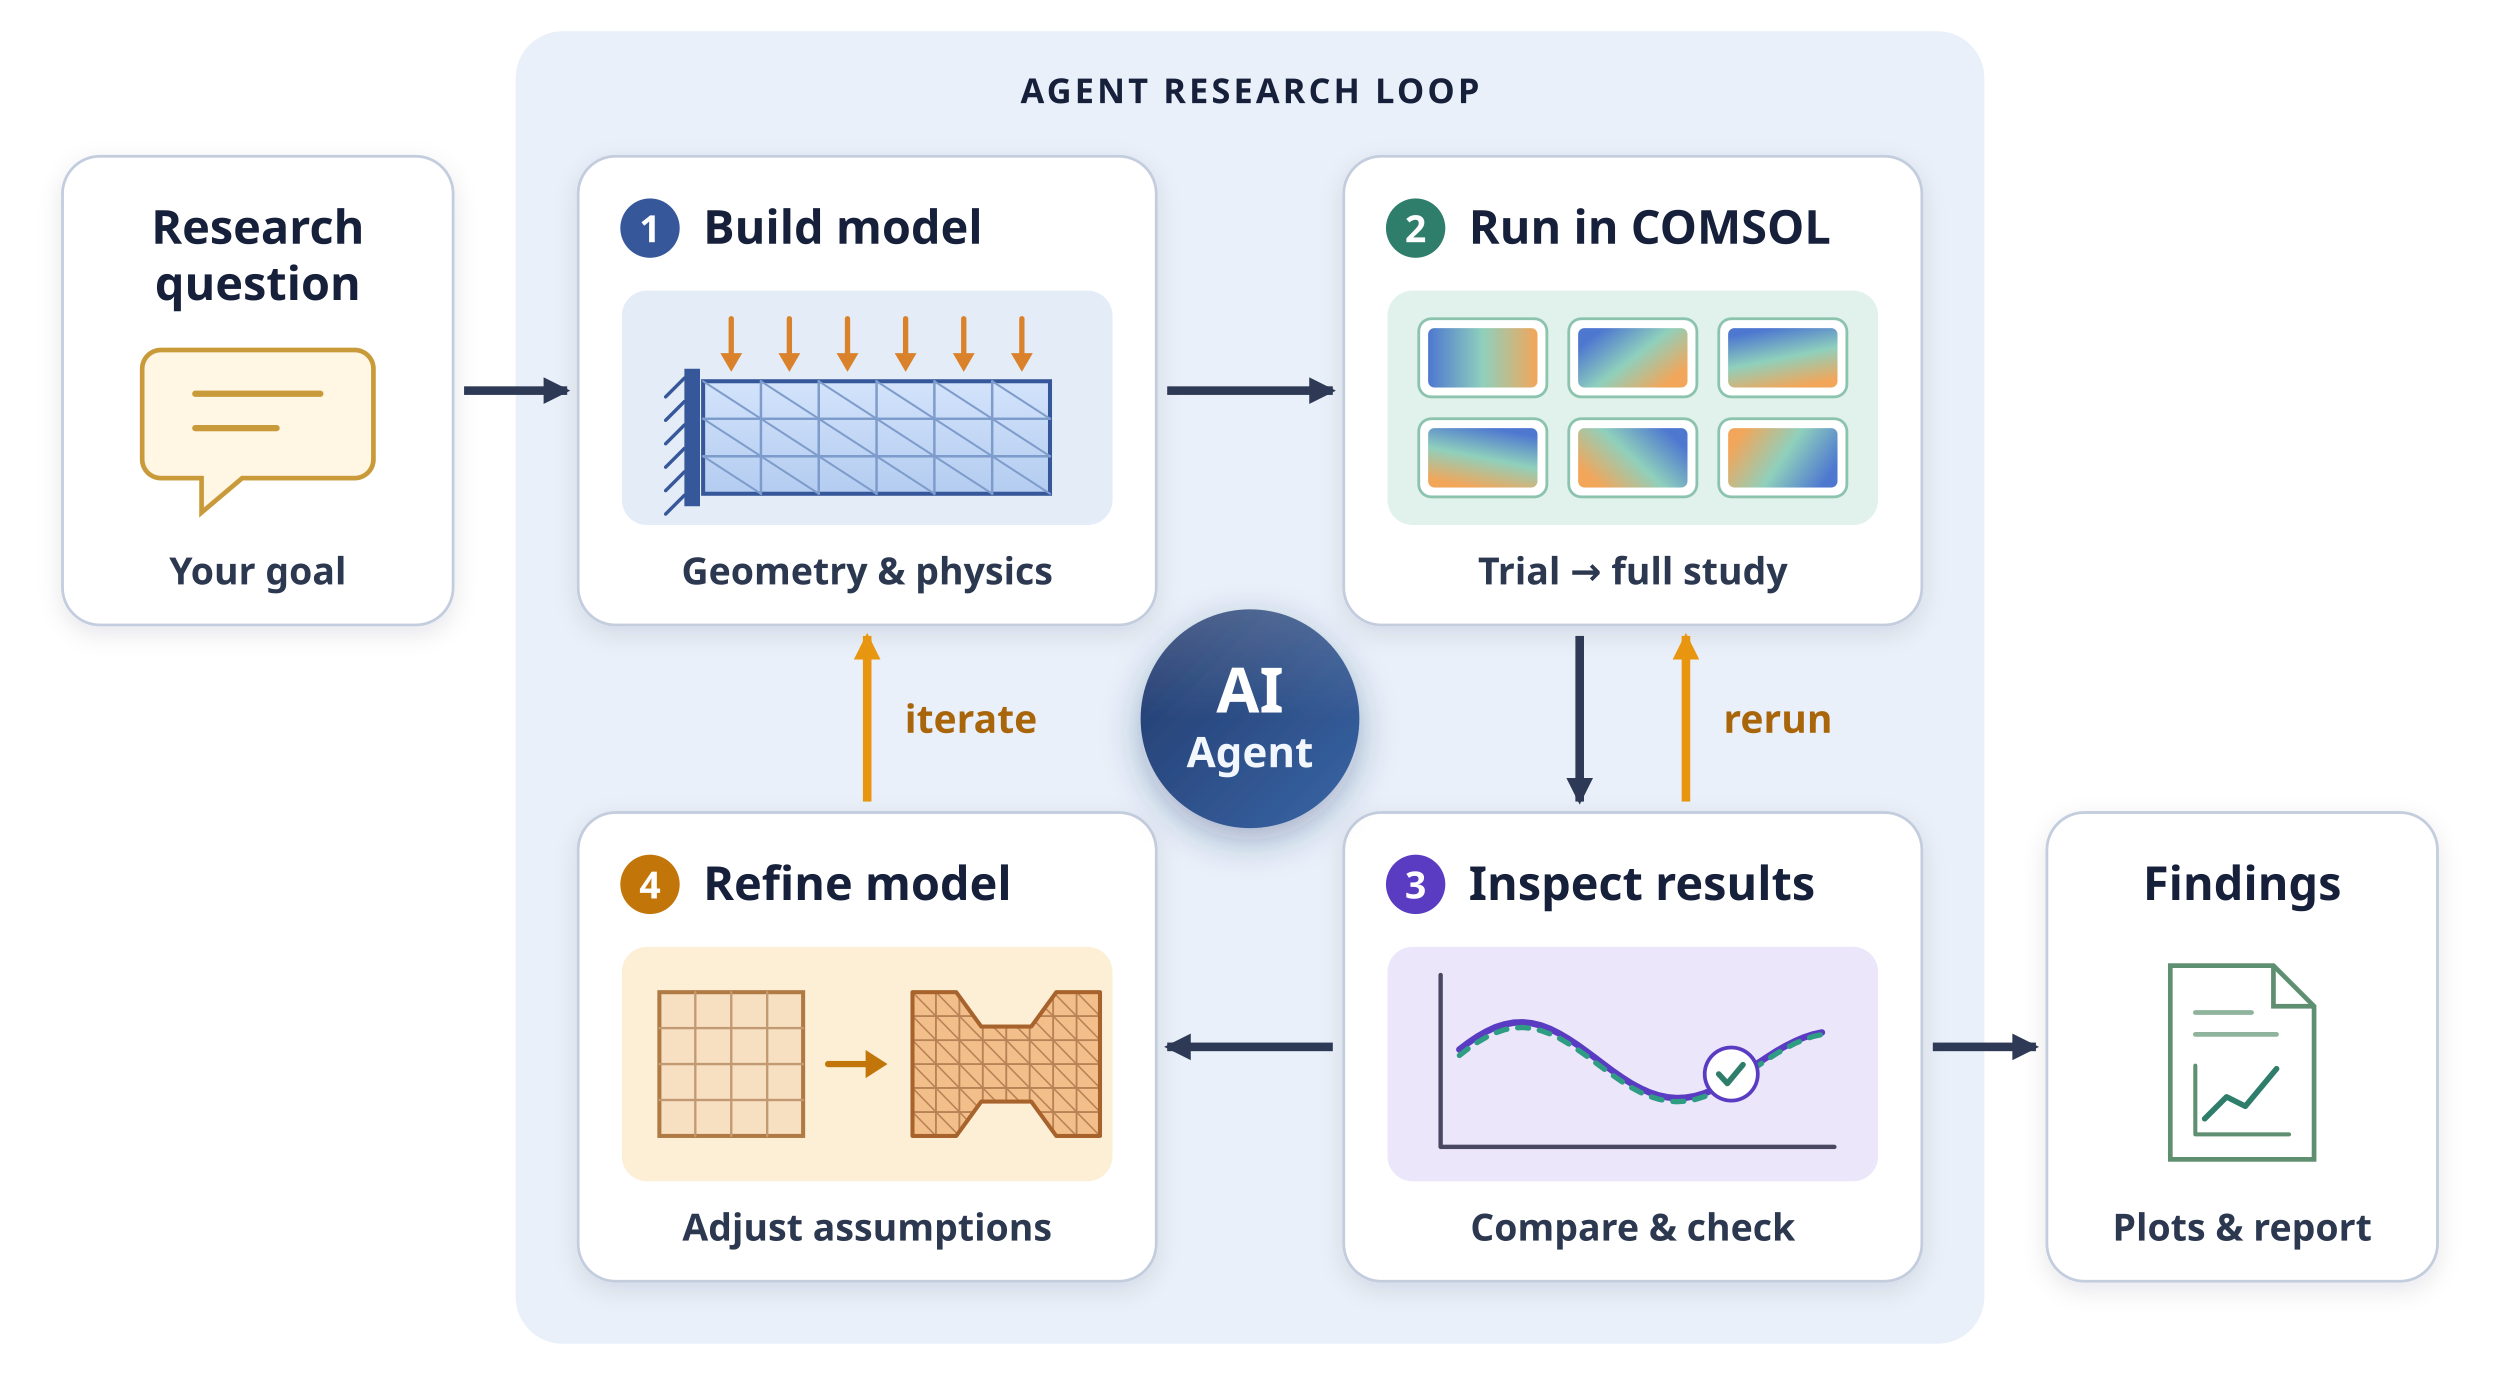
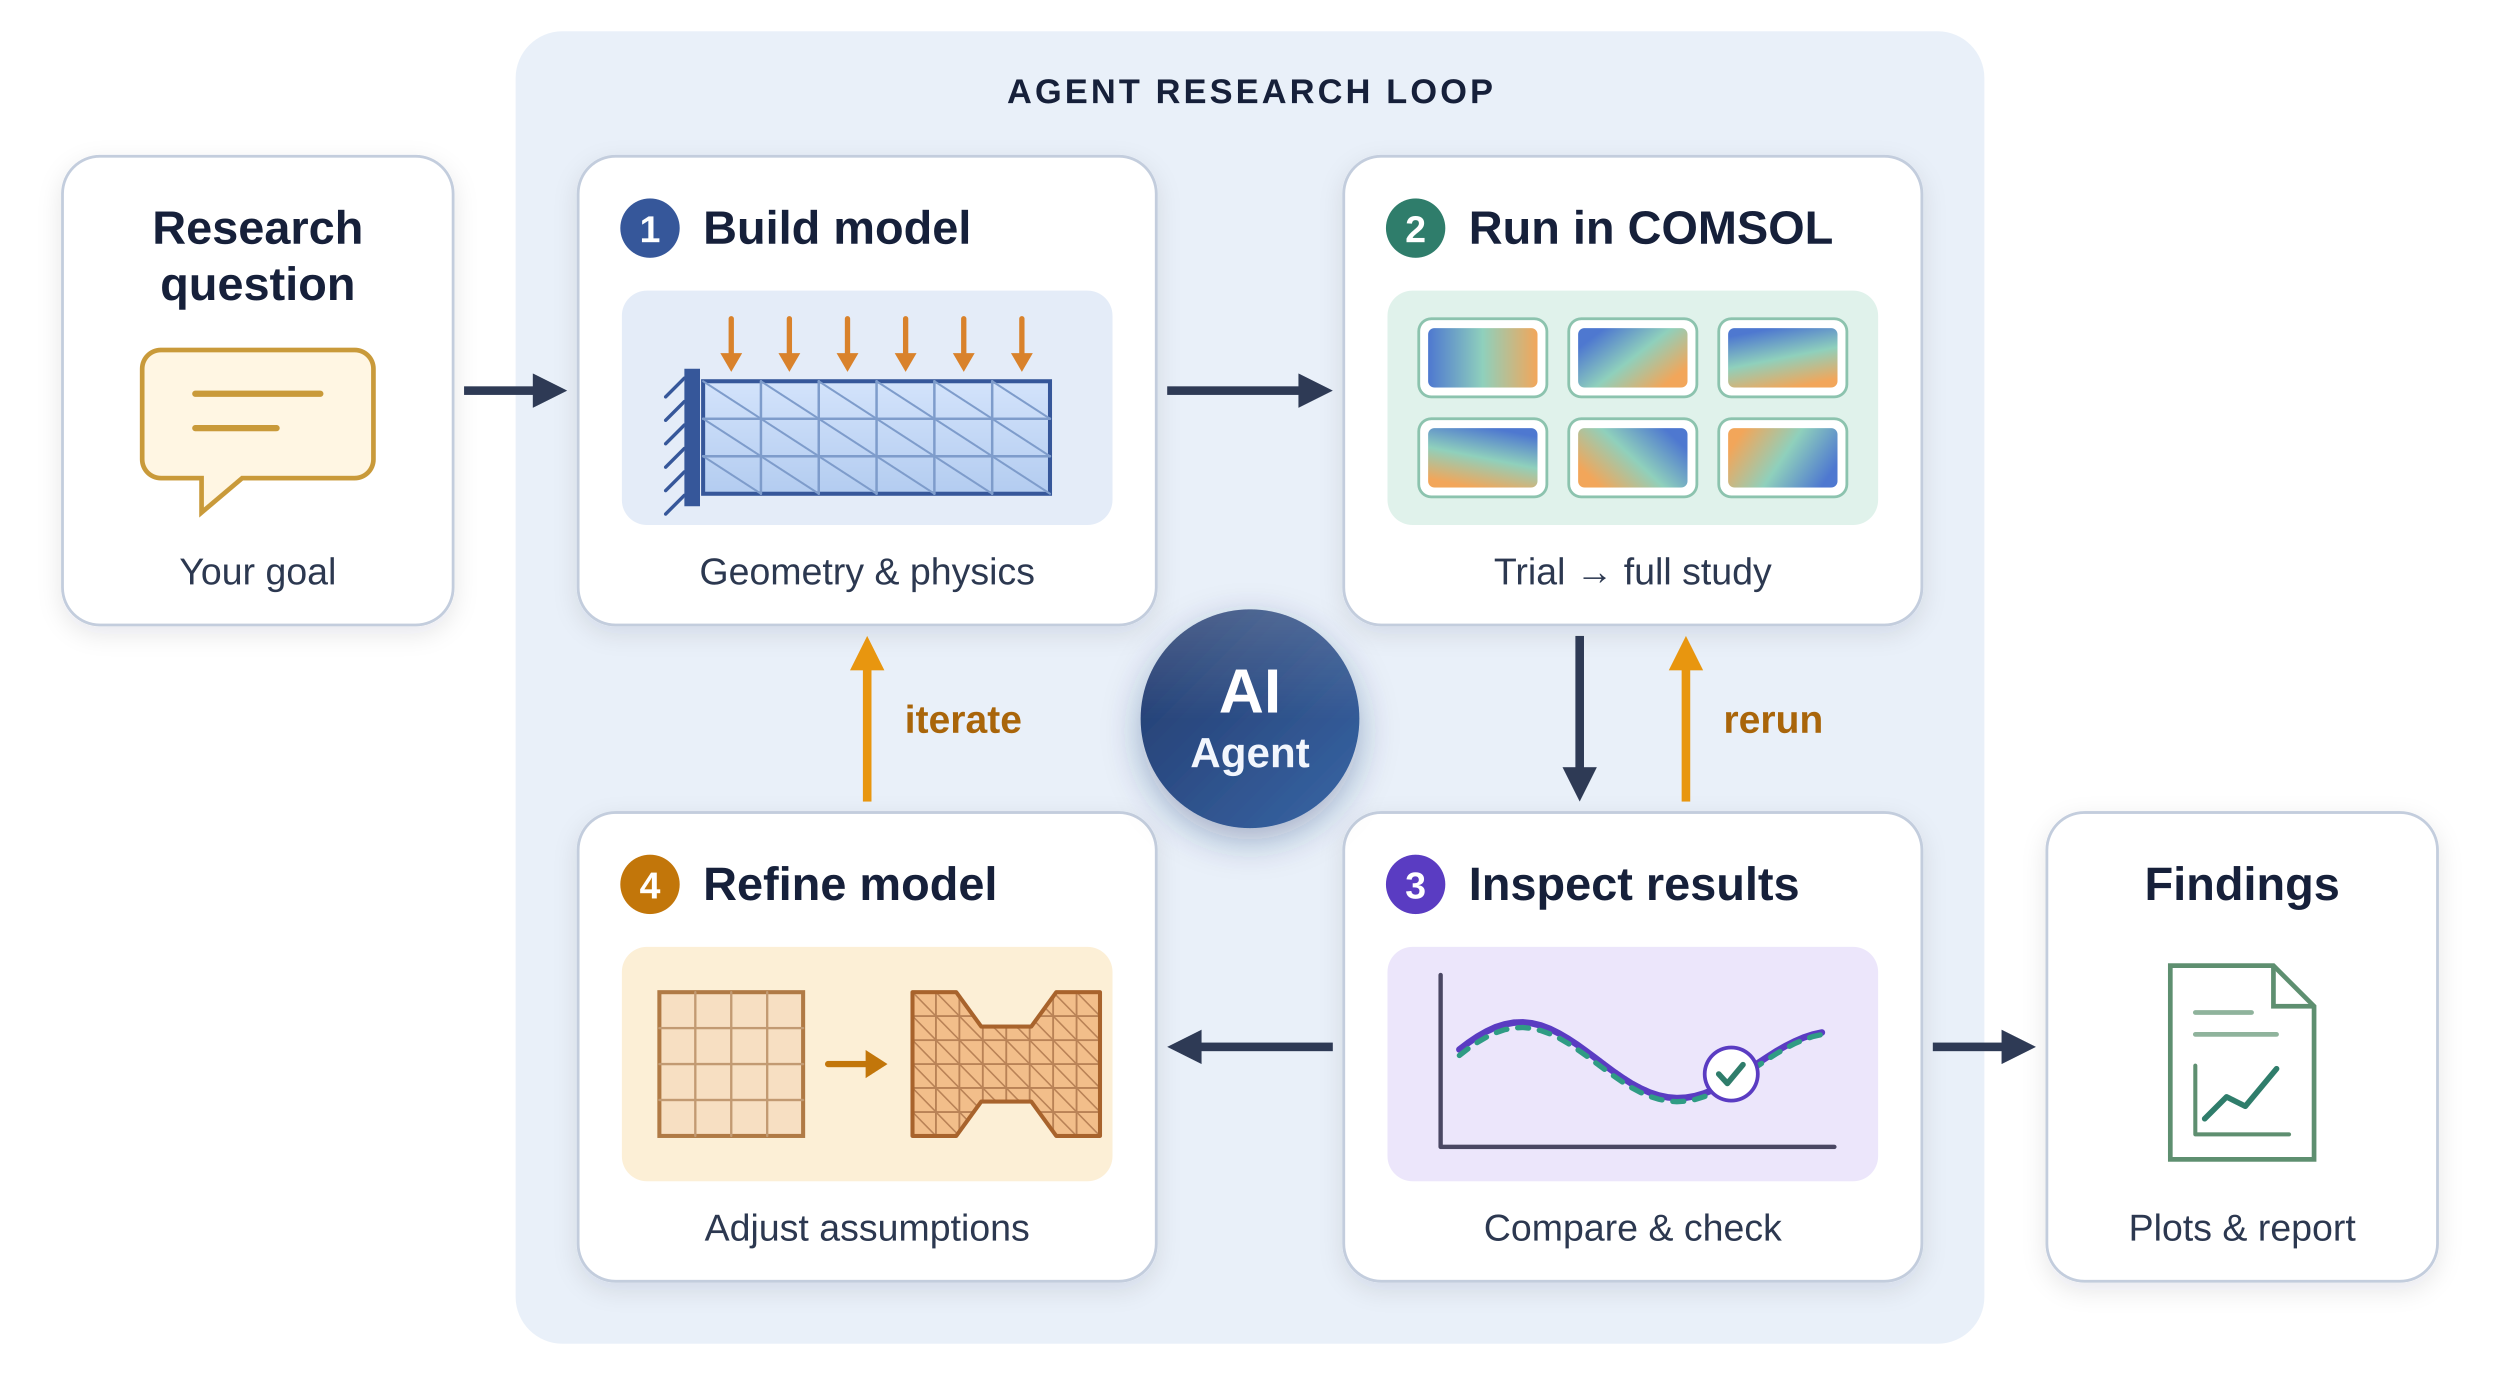
- <svg xmlns="http://www.w3.org/2000/svg" width="1600" height="880" viewBox="0 0 1600 880" font-family="'Segoe UI Variable Display','Segoe UI',system-ui,sans-serif" role="img" aria-labelledby="title desc">
+ <svg xmlns="http://www.w3.org/2000/svg" width="1600" height="880" viewBox="0 0 1600 880" font-family="Arial,Helvetica,sans-serif" role="img" aria-labelledby="title desc">
  <rect width="1600" height="880" fill="#FFFFFF" />
  <defs>
    <linearGradient id="hubGrad" x1="0" y1="0" x2="1" y2="1">
      <stop offset="0" stop-color="#22386A" />
      <stop offset="1" stop-color="#3866A6" />
    </linearGradient>
    <linearGradient id="sheen" x1="0" y1="0" x2="0" y2="1">
      <stop offset="0" stop-color="#fff" stop-opacity=".18" />
      <stop offset=".5" stop-color="#fff" stop-opacity="0" />
    </linearGradient>
    <linearGradient id="meshFill" x1="0" y1="0" x2="0" y2="1">
      <stop offset="0" stop-color="#D3E3FB" />
      <stop offset="1" stop-color="#B3CCF0" />
    </linearGradient>
    <filter id="shadow" x="-20%" y="-20%" width="140%" height="150%">
      <feDropShadow dx="0" dy="5" stdDeviation="8" flood-color="#16203A" flood-opacity=".10" />
    </filter>
    <filter id="hubShadow" x="-40%" y="-40%" width="180%" height="190%">
      <feDropShadow dx="0" dy="8" stdDeviation="12" flood-color="#22386A" flood-opacity=".35" />
    </filter>
-     <marker id="arrow" viewBox="0 0 16 16" refX="13" refY="8" markerWidth="21" markerHeight="21" markerUnits="userSpaceOnUse" orient="auto">
-       <path d="M1.5 1.5 L14.5 8 L1.5 14.5 Z" fill="#2E3A55" />
-     </marker>
-     <marker id="arrowAmber" viewBox="0 0 16 16" refX="13" refY="8" markerWidth="21" markerHeight="21" markerUnits="userSpaceOnUse" orient="auto">
-       <path d="M1.5 1.5 L14.5 8 L1.5 14.5 Z" fill="#E8960F" />
-     </marker>
    <linearGradient id="field0" gradientTransform="rotate(0 .5 .5)">
      <stop offset="0" stop-color="#4E78D0" />
      <stop offset=".5" stop-color="#8FD0BC" />
      <stop offset="1" stop-color="#F2A65A" />
    </linearGradient>
    <linearGradient id="field1" gradientTransform="rotate(35 .5 .5)">
      <stop offset="0" stop-color="#4E78D0" />
      <stop offset=".5" stop-color="#8FD0BC" />
      <stop offset="1" stop-color="#F2A65A" />
    </linearGradient>
    <linearGradient id="field2" gradientTransform="rotate(70 .5 .5)">
      <stop offset="0" stop-color="#4E78D0" />
      <stop offset=".5" stop-color="#8FD0BC" />
      <stop offset="1" stop-color="#F2A65A" />
    </linearGradient>
    <linearGradient id="field3" gradientTransform="rotate(110 .5 .5)">
      <stop offset="0" stop-color="#4E78D0" />
      <stop offset=".5" stop-color="#8FD0BC" />
      <stop offset="1" stop-color="#F2A65A" />
    </linearGradient>
    <linearGradient id="field4" gradientTransform="rotate(150 .5 .5)">
      <stop offset="0" stop-color="#4E78D0" />
      <stop offset=".5" stop-color="#8FD0BC" />
      <stop offset="1" stop-color="#F2A65A" />
    </linearGradient>
    <linearGradient id="field5" gradientTransform="rotate(200 .5 .5)">
      <stop offset="0" stop-color="#4E78D0" />
      <stop offset=".5" stop-color="#8FD0BC" />
      <stop offset="1" stop-color="#F2A65A" />
    </linearGradient>
    <clipPath id="refined">
      <path d="M584 635 H612 L628 657 H660 L676 635 H704 V727 H676 L660 705 H628 L612 727 H584 Z" />
    </clipPath>
  </defs>
  <rect x="330" y="20" width="940" height="840" rx="30" fill="#E9F0F9" />
  <text x="800" y="66" font-size="22" font-weight="700" fill="#16203A" text-anchor="middle" letter-spacing="2">AGENT RESEARCH LOOP</text>
  <rect x="370" y="100" width="370" height="300" rx="24" fill="#FFFFFF" stroke="#C3CDDD" stroke-width="1.8" filter="url(#shadow)" />
  <circle cx="416" cy="146" r="19" fill="#36579A" />
  <text x="416" y="155" font-size="24" font-weight="700" fill="#FFFFFF" text-anchor="middle">1</text>
  <text x="450" y="156" font-size="30" font-weight="700" fill="#16203A" text-anchor="start">Build model</text>
  <rect x="398" y="186" width="314" height="150" rx="16" fill="#E4ECF8" />
-   <text x="555" y="374" font-size="24" font-weight="600" fill="#2C3850" text-anchor="middle">Geometry &amp; physics</text>
+   <text x="555" y="374" font-size="24" font-weight="400" fill="#2C3850" text-anchor="middle">Geometry &amp; physics</text>
  <rect x="860" y="100" width="370" height="300" rx="24" fill="#FFFFFF" stroke="#C3CDDD" stroke-width="1.8" filter="url(#shadow)" />
  <circle cx="906" cy="146" r="19" fill="#2F7D6B" />
  <text x="906" y="155" font-size="24" font-weight="700" fill="#FFFFFF" text-anchor="middle">2</text>
  <text x="940" y="156" font-size="30" font-weight="700" fill="#16203A" text-anchor="start">Run in COMSOL</text>
  <rect x="888" y="186" width="314" height="150" rx="16" fill="#E0F2EB" />
-   <text x="1045" y="374" font-size="24" font-weight="600" fill="#2C3850" text-anchor="middle">Trial → full study</text>
+   <text x="1045" y="374" font-size="24" font-weight="400" fill="#2C3850" text-anchor="middle">Trial → full study</text>
  <rect x="860" y="520" width="370" height="300" rx="24" fill="#FFFFFF" stroke="#C3CDDD" stroke-width="1.8" filter="url(#shadow)" />
  <circle cx="906" cy="566" r="19" fill="#5A3CC2" />
  <text x="906" y="575" font-size="24" font-weight="700" fill="#FFFFFF" text-anchor="middle">3</text>
  <text x="940" y="576" font-size="30" font-weight="700" fill="#16203A" text-anchor="start">Inspect results</text>
  <rect x="888" y="606" width="314" height="150" rx="16" fill="#ECE6FB" />
-   <text x="1045" y="794" font-size="24" font-weight="600" fill="#2C3850" text-anchor="middle">Compare &amp; check</text>
+   <text x="1045" y="794" font-size="24" font-weight="400" fill="#2C3850" text-anchor="middle">Compare &amp; check</text>
  <rect x="370" y="520" width="370" height="300" rx="24" fill="#FFFFFF" stroke="#C3CDDD" stroke-width="1.8" filter="url(#shadow)" />
  <circle cx="416" cy="566" r="19" fill="#C2760A" />
  <text x="416" y="575" font-size="24" font-weight="700" fill="#FFFFFF" text-anchor="middle">4</text>
  <text x="450" y="576" font-size="30" font-weight="700" fill="#16203A" text-anchor="start">Refine model</text>
  <rect x="398" y="606" width="314" height="150" rx="16" fill="#FCEFD6" />
-   <text x="555" y="794" font-size="24" font-weight="600" fill="#2C3850" text-anchor="middle">Adjust assumptions</text>
+   <text x="555" y="794" font-size="24" font-weight="400" fill="#2C3850" text-anchor="middle">Adjust assumptions</text>
  <rect x="450" y="244" width="222" height="72" fill="url(#meshFill)" stroke="#36579A" stroke-width="2.6" />
  <path d="M487 244v72" fill="none" stroke="#7E9CCB" stroke-width="1.6" stroke-linecap="round" stroke-linejoin="round" />
  <path d="M524 244v72" fill="none" stroke="#7E9CCB" stroke-width="1.6" stroke-linecap="round" stroke-linejoin="round" />
  <path d="M561 244v72" fill="none" stroke="#7E9CCB" stroke-width="1.6" stroke-linecap="round" stroke-linejoin="round" />
  <path d="M598 244v72" fill="none" stroke="#7E9CCB" stroke-width="1.6" stroke-linecap="round" stroke-linejoin="round" />
  <path d="M635 244v72" fill="none" stroke="#7E9CCB" stroke-width="1.6" stroke-linecap="round" stroke-linejoin="round" />
  <path d="M450 268h222" fill="none" stroke="#7E9CCB" stroke-width="1.6" stroke-linecap="round" stroke-linejoin="round" />
  <path d="M450 292h222" fill="none" stroke="#7E9CCB" stroke-width="1.6" stroke-linecap="round" stroke-linejoin="round" />
  <path d="M450 244l37 24" fill="none" stroke="#7E9CCB" stroke-width="1.3" stroke-linecap="round" stroke-linejoin="round" />
  <path d="M450 268l37 24" fill="none" stroke="#7E9CCB" stroke-width="1.3" stroke-linecap="round" stroke-linejoin="round" />
  <path d="M450 292l37 24" fill="none" stroke="#7E9CCB" stroke-width="1.3" stroke-linecap="round" stroke-linejoin="round" />
  <path d="M487 244l37 24" fill="none" stroke="#7E9CCB" stroke-width="1.3" stroke-linecap="round" stroke-linejoin="round" />
  <path d="M487 268l37 24" fill="none" stroke="#7E9CCB" stroke-width="1.3" stroke-linecap="round" stroke-linejoin="round" />
  <path d="M487 292l37 24" fill="none" stroke="#7E9CCB" stroke-width="1.3" stroke-linecap="round" stroke-linejoin="round" />
  <path d="M524 244l37 24" fill="none" stroke="#7E9CCB" stroke-width="1.3" stroke-linecap="round" stroke-linejoin="round" />
  <path d="M524 268l37 24" fill="none" stroke="#7E9CCB" stroke-width="1.3" stroke-linecap="round" stroke-linejoin="round" />
  <path d="M524 292l37 24" fill="none" stroke="#7E9CCB" stroke-width="1.3" stroke-linecap="round" stroke-linejoin="round" />
  <path d="M561 244l37 24" fill="none" stroke="#7E9CCB" stroke-width="1.3" stroke-linecap="round" stroke-linejoin="round" />
  <path d="M561 268l37 24" fill="none" stroke="#7E9CCB" stroke-width="1.3" stroke-linecap="round" stroke-linejoin="round" />
  <path d="M561 292l37 24" fill="none" stroke="#7E9CCB" stroke-width="1.3" stroke-linecap="round" stroke-linejoin="round" />
  <path d="M598 244l37 24" fill="none" stroke="#7E9CCB" stroke-width="1.3" stroke-linecap="round" stroke-linejoin="round" />
  <path d="M598 268l37 24" fill="none" stroke="#7E9CCB" stroke-width="1.3" stroke-linecap="round" stroke-linejoin="round" />
  <path d="M598 292l37 24" fill="none" stroke="#7E9CCB" stroke-width="1.3" stroke-linecap="round" stroke-linejoin="round" />
  <path d="M635 244l37 24" fill="none" stroke="#7E9CCB" stroke-width="1.3" stroke-linecap="round" stroke-linejoin="round" />
  <path d="M635 268l37 24" fill="none" stroke="#7E9CCB" stroke-width="1.3" stroke-linecap="round" stroke-linejoin="round" />
  <path d="M635 292l37 24" fill="none" stroke="#7E9CCB" stroke-width="1.3" stroke-linecap="round" stroke-linejoin="round" />
  <rect x="438" y="236" width="10" height="88" fill="#36579A" />
  <path d="M438 242l-12 12" fill="none" stroke="#36579A" stroke-width="2.2" stroke-linecap="round" stroke-linejoin="round" />
  <path d="M438 257l-12 12" fill="none" stroke="#36579A" stroke-width="2.2" stroke-linecap="round" stroke-linejoin="round" />
  <path d="M438 272l-12 12" fill="none" stroke="#36579A" stroke-width="2.2" stroke-linecap="round" stroke-linejoin="round" />
  <path d="M438 287l-12 12" fill="none" stroke="#36579A" stroke-width="2.2" stroke-linecap="round" stroke-linejoin="round" />
  <path d="M438 302l-12 12" fill="none" stroke="#36579A" stroke-width="2.2" stroke-linecap="round" stroke-linejoin="round" />
  <path d="M438 317l-12 12" fill="none" stroke="#36579A" stroke-width="2.2" stroke-linecap="round" stroke-linejoin="round" />
  <path d="M468 204v24" fill="none" stroke="#D9822B" stroke-width="3.4" stroke-linecap="round" stroke-linejoin="round" />
  <path d="M461 226 L468 238 L475 226Z" fill="#D9822B" />
  <path d="M505.2 204v24" fill="none" stroke="#D9822B" stroke-width="3.4" stroke-linecap="round" stroke-linejoin="round" />
  <path d="M498.2 226 L505.2 238 L512.2 226Z" fill="#D9822B" />
  <path d="M542.4 204v24" fill="none" stroke="#D9822B" stroke-width="3.4" stroke-linecap="round" stroke-linejoin="round" />
  <path d="M535.4 226 L542.4 238 L549.4 226Z" fill="#D9822B" />
  <path d="M579.6 204v24" fill="none" stroke="#D9822B" stroke-width="3.4" stroke-linecap="round" stroke-linejoin="round" />
  <path d="M572.6 226 L579.6 238 L586.6 226Z" fill="#D9822B" />
  <path d="M616.8 204v24" fill="none" stroke="#D9822B" stroke-width="3.4" stroke-linecap="round" stroke-linejoin="round" />
  <path d="M609.8 226 L616.8 238 L623.8 226Z" fill="#D9822B" />
  <path d="M654 204v24" fill="none" stroke="#D9822B" stroke-width="3.4" stroke-linecap="round" stroke-linejoin="round" />
  <path d="M647 226 L654 238 L661 226Z" fill="#D9822B" />
  <rect x="908" y="204" width="82" height="50" rx="8" fill="#FFFFFF" stroke="#8CC3AE" stroke-width="1.8" />
  <rect x="914" y="210" width="70" height="38" rx="4" fill="url(#field0)" />
  <rect x="1004" y="204" width="82" height="50" rx="8" fill="#FFFFFF" stroke="#8CC3AE" stroke-width="1.8" />
  <rect x="1010" y="210" width="70" height="38" rx="4" fill="url(#field1)" />
  <rect x="1100" y="204" width="82" height="50" rx="8" fill="#FFFFFF" stroke="#8CC3AE" stroke-width="1.8" />
  <rect x="1106" y="210" width="70" height="38" rx="4" fill="url(#field2)" />
  <rect x="908" y="268" width="82" height="50" rx="8" fill="#FFFFFF" stroke="#8CC3AE" stroke-width="1.8" />
  <rect x="914" y="274" width="70" height="38" rx="4" fill="url(#field3)" />
  <rect x="1004" y="268" width="82" height="50" rx="8" fill="#FFFFFF" stroke="#8CC3AE" stroke-width="1.8" />
  <rect x="1010" y="274" width="70" height="38" rx="4" fill="url(#field4)" />
  <rect x="1100" y="268" width="82" height="50" rx="8" fill="#FFFFFF" stroke="#8CC3AE" stroke-width="1.8" />
  <rect x="1106" y="274" width="70" height="38" rx="4" fill="url(#field5)" />
  <path d="M922 624V734H1174" fill="none" stroke="#4A4763" stroke-width="2.8" stroke-linecap="round" stroke-linejoin="round" />
  <path d="M934 671.7 L939.8 667.3 L945.6 663.4 L951.4 660.1 L957.2 657.4 L963 655.6 L968.8 654.5 L974.6 654.3 L980.4 654.9 L986.2 656.3 L992 658.5 L997.8 661.4 L1003.6 664.8 L1009.4 668.6 L1015.2 672.8 L1021 677.1 L1026.8 681.5 L1032.6 685.8 L1038.4 689.8 L1044.2 693.5 L1050 696.6 L1055.8 699.2 L1061.6 701.1 L1067.4 702.3 L1073.2 702.8 L1079 702.5 L1084.8 701.5 L1090.6 699.8 L1096.4 697.5 L1102.2 694.7 L1108 691.4 L1113.8 687.8 L1119.6 684 L1125.4 680.2 L1131.2 676.4 L1137 672.7 L1142.8 669.4 L1148.6 666.5 L1154.4 664 L1160.2 662.1 L1166 660.8" fill="none" stroke="#5A3CC2" stroke-width="4.2" stroke-linecap="round" stroke-linejoin="round" />
  <path d="M934 675.5 L939.8 671 L945.6 667.1 L951.4 663.7 L957.2 661 L963 659 L968.8 657.9 L974.6 657.6 L980.4 658.2 L986.2 659.6 L992 661.7 L997.8 664.4 L1003.6 667.8 L1009.4 671.6 L1015.2 675.7 L1021 680 L1026.8 684.3 L1032.6 688.5 L1038.4 692.5 L1044.2 696.1 L1050 699.2 L1055.8 701.7 L1061.6 703.5 L1067.4 704.7 L1073.2 705.1 L1079 704.7 L1084.8 703.7 L1090.6 701.9 L1096.4 699.5 L1102.2 696.6 L1108 693.3 L1113.8 689.6 L1119.6 685.8 L1125.4 681.9 L1131.2 678 L1137 674.3 L1142.8 670.9 L1148.6 667.9 L1154.4 665.4 L1160.2 663.4 L1166 662.1" fill="none" stroke="#2F9C84" stroke-width="3.4" stroke-linecap="round" stroke-linejoin="round" stroke-dasharray="7 7" />
  <circle cx="1108" cy="687.4" r="17" fill="#FFFFFF" stroke="#5A3CC2" stroke-width="2.4" />
  <path d="M1100 687.4 l5.5 6 l10 -12" fill="none" stroke="#2F7D6B" stroke-width="3.6" stroke-linecap="round" stroke-linejoin="round" />
  <rect x="422" y="635" width="92" height="92" fill="#F7DFC2" stroke="#B07A45" stroke-width="2.6" />
  <path d="M445 635v92" fill="none" stroke="#C29A72" stroke-width="1.5" stroke-linecap="round" stroke-linejoin="round" />
  <path d="M422 658h92" fill="none" stroke="#C29A72" stroke-width="1.5" stroke-linecap="round" stroke-linejoin="round" />
  <path d="M468 635v92" fill="none" stroke="#C29A72" stroke-width="1.5" stroke-linecap="round" stroke-linejoin="round" />
  <path d="M422 681h92" fill="none" stroke="#C29A72" stroke-width="1.5" stroke-linecap="round" stroke-linejoin="round" />
  <path d="M491 635v92" fill="none" stroke="#C29A72" stroke-width="1.5" stroke-linecap="round" stroke-linejoin="round" />
  <path d="M422 704h92" fill="none" stroke="#C29A72" stroke-width="1.5" stroke-linecap="round" stroke-linejoin="round" />
  <path d="M530 681h26" fill="none" stroke="#C2760A" stroke-width="4" stroke-linecap="round" stroke-linejoin="round" />
  <path d="M554 672 L568 681 L554 690Z" fill="#C2760A" />
  <path d="M584 635 H612 L628 657 H660 L676 635 H704 V727 H676 L660 705 H628 L612 727 H584 Z" fill="#F2BE8A" />
  <g clip-path="url(#refined)">
    <path d="M584 635v92" fill="none" stroke="#B98256" stroke-width="1.2" stroke-linecap="round" stroke-linejoin="round" />
    <path d="M599 635v92" fill="none" stroke="#B98256" stroke-width="1.2" stroke-linecap="round" stroke-linejoin="round" />
    <path d="M614 635v92" fill="none" stroke="#B98256" stroke-width="1.2" stroke-linecap="round" stroke-linejoin="round" />
    <path d="M629 635v92" fill="none" stroke="#B98256" stroke-width="1.2" stroke-linecap="round" stroke-linejoin="round" />
    <path d="M644 635v92" fill="none" stroke="#B98256" stroke-width="1.2" stroke-linecap="round" stroke-linejoin="round" />
    <path d="M659 635v92" fill="none" stroke="#B98256" stroke-width="1.2" stroke-linecap="round" stroke-linejoin="round" />
    <path d="M674 635v92" fill="none" stroke="#B98256" stroke-width="1.2" stroke-linecap="round" stroke-linejoin="round" />
    <path d="M689 635v92" fill="none" stroke="#B98256" stroke-width="1.2" stroke-linecap="round" stroke-linejoin="round" />
    <path d="M704 635v92" fill="none" stroke="#B98256" stroke-width="1.2" stroke-linecap="round" stroke-linejoin="round" />
    <path d="M584 635h120" fill="none" stroke="#B98256" stroke-width="1.2" stroke-linecap="round" stroke-linejoin="round" />
    <path d="M584 650.3h120" fill="none" stroke="#B98256" stroke-width="1.2" stroke-linecap="round" stroke-linejoin="round" />
    <path d="M584 665.7h120" fill="none" stroke="#B98256" stroke-width="1.2" stroke-linecap="round" stroke-linejoin="round" />
    <path d="M584 681h120" fill="none" stroke="#B98256" stroke-width="1.2" stroke-linecap="round" stroke-linejoin="round" />
    <path d="M584 696.3h120" fill="none" stroke="#B98256" stroke-width="1.2" stroke-linecap="round" stroke-linejoin="round" />
    <path d="M584 711.7h120" fill="none" stroke="#B98256" stroke-width="1.2" stroke-linecap="round" stroke-linejoin="round" />
    <path d="M584 727h120" fill="none" stroke="#B98256" stroke-width="1.2" stroke-linecap="round" stroke-linejoin="round" />
    <path d="M584 635l15 15.3" fill="none" stroke="#B98256" stroke-width="1.0" stroke-linecap="round" stroke-linejoin="round" />
    <path d="M584 650.3l15 15.3" fill="none" stroke="#B98256" stroke-width="1.0" stroke-linecap="round" stroke-linejoin="round" />
    <path d="M584 665.7l15 15.3" fill="none" stroke="#B98256" stroke-width="1.0" stroke-linecap="round" stroke-linejoin="round" />
    <path d="M584 681l15 15.3" fill="none" stroke="#B98256" stroke-width="1.0" stroke-linecap="round" stroke-linejoin="round" />
    <path d="M584 696.3l15 15.3" fill="none" stroke="#B98256" stroke-width="1.0" stroke-linecap="round" stroke-linejoin="round" />
    <path d="M584 711.7l15 15.3" fill="none" stroke="#B98256" stroke-width="1.0" stroke-linecap="round" stroke-linejoin="round" />
    <path d="M599 635l15 15.3" fill="none" stroke="#B98256" stroke-width="1.0" stroke-linecap="round" stroke-linejoin="round" />
    <path d="M599 650.3l15 15.3" fill="none" stroke="#B98256" stroke-width="1.0" stroke-linecap="round" stroke-linejoin="round" />
    <path d="M599 665.7l15 15.3" fill="none" stroke="#B98256" stroke-width="1.0" stroke-linecap="round" stroke-linejoin="round" />
    <path d="M599 681l15 15.3" fill="none" stroke="#B98256" stroke-width="1.0" stroke-linecap="round" stroke-linejoin="round" />
    <path d="M599 696.3l15 15.3" fill="none" stroke="#B98256" stroke-width="1.0" stroke-linecap="round" stroke-linejoin="round" />
    <path d="M599 711.7l15 15.3" fill="none" stroke="#B98256" stroke-width="1.0" stroke-linecap="round" stroke-linejoin="round" />
    <path d="M614 635l15 15.3" fill="none" stroke="#B98256" stroke-width="1.0" stroke-linecap="round" stroke-linejoin="round" />
    <path d="M614 650.3l15 15.3" fill="none" stroke="#B98256" stroke-width="1.0" stroke-linecap="round" stroke-linejoin="round" />
    <path d="M614 665.7l15 15.3" fill="none" stroke="#B98256" stroke-width="1.0" stroke-linecap="round" stroke-linejoin="round" />
    <path d="M614 681l15 15.3" fill="none" stroke="#B98256" stroke-width="1.0" stroke-linecap="round" stroke-linejoin="round" />
    <path d="M614 696.3l15 15.3" fill="none" stroke="#B98256" stroke-width="1.0" stroke-linecap="round" stroke-linejoin="round" />
    <path d="M614 711.7l15 15.3" fill="none" stroke="#B98256" stroke-width="1.0" stroke-linecap="round" stroke-linejoin="round" />
    <path d="M629 635l15 15.3" fill="none" stroke="#B98256" stroke-width="1.0" stroke-linecap="round" stroke-linejoin="round" />
    <path d="M629 650.3l15 15.3" fill="none" stroke="#B98256" stroke-width="1.0" stroke-linecap="round" stroke-linejoin="round" />
    <path d="M629 665.7l15 15.3" fill="none" stroke="#B98256" stroke-width="1.0" stroke-linecap="round" stroke-linejoin="round" />
    <path d="M629 681l15 15.3" fill="none" stroke="#B98256" stroke-width="1.0" stroke-linecap="round" stroke-linejoin="round" />
    <path d="M629 696.3l15 15.3" fill="none" stroke="#B98256" stroke-width="1.0" stroke-linecap="round" stroke-linejoin="round" />
    <path d="M629 711.7l15 15.3" fill="none" stroke="#B98256" stroke-width="1.0" stroke-linecap="round" stroke-linejoin="round" />
    <path d="M644 635l15 15.3" fill="none" stroke="#B98256" stroke-width="1.0" stroke-linecap="round" stroke-linejoin="round" />
    <path d="M644 650.3l15 15.3" fill="none" stroke="#B98256" stroke-width="1.0" stroke-linecap="round" stroke-linejoin="round" />
    <path d="M644 665.7l15 15.3" fill="none" stroke="#B98256" stroke-width="1.0" stroke-linecap="round" stroke-linejoin="round" />
    <path d="M644 681l15 15.3" fill="none" stroke="#B98256" stroke-width="1.0" stroke-linecap="round" stroke-linejoin="round" />
    <path d="M644 696.3l15 15.3" fill="none" stroke="#B98256" stroke-width="1.0" stroke-linecap="round" stroke-linejoin="round" />
    <path d="M644 711.7l15 15.3" fill="none" stroke="#B98256" stroke-width="1.0" stroke-linecap="round" stroke-linejoin="round" />
    <path d="M659 635l15 15.3" fill="none" stroke="#B98256" stroke-width="1.0" stroke-linecap="round" stroke-linejoin="round" />
    <path d="M659 650.3l15 15.3" fill="none" stroke="#B98256" stroke-width="1.0" stroke-linecap="round" stroke-linejoin="round" />
    <path d="M659 665.7l15 15.3" fill="none" stroke="#B98256" stroke-width="1.0" stroke-linecap="round" stroke-linejoin="round" />
    <path d="M659 681l15 15.3" fill="none" stroke="#B98256" stroke-width="1.0" stroke-linecap="round" stroke-linejoin="round" />
    <path d="M659 696.3l15 15.3" fill="none" stroke="#B98256" stroke-width="1.0" stroke-linecap="round" stroke-linejoin="round" />
    <path d="M659 711.7l15 15.3" fill="none" stroke="#B98256" stroke-width="1.0" stroke-linecap="round" stroke-linejoin="round" />
    <path d="M674 635l15 15.3" fill="none" stroke="#B98256" stroke-width="1.0" stroke-linecap="round" stroke-linejoin="round" />
    <path d="M674 650.3l15 15.3" fill="none" stroke="#B98256" stroke-width="1.0" stroke-linecap="round" stroke-linejoin="round" />
    <path d="M674 665.7l15 15.3" fill="none" stroke="#B98256" stroke-width="1.0" stroke-linecap="round" stroke-linejoin="round" />
    <path d="M674 681l15 15.3" fill="none" stroke="#B98256" stroke-width="1.0" stroke-linecap="round" stroke-linejoin="round" />
    <path d="M674 696.3l15 15.3" fill="none" stroke="#B98256" stroke-width="1.0" stroke-linecap="round" stroke-linejoin="round" />
    <path d="M674 711.7l15 15.3" fill="none" stroke="#B98256" stroke-width="1.0" stroke-linecap="round" stroke-linejoin="round" />
    <path d="M689 635l15 15.3" fill="none" stroke="#B98256" stroke-width="1.0" stroke-linecap="round" stroke-linejoin="round" />
    <path d="M689 650.3l15 15.3" fill="none" stroke="#B98256" stroke-width="1.0" stroke-linecap="round" stroke-linejoin="round" />
    <path d="M689 665.7l15 15.3" fill="none" stroke="#B98256" stroke-width="1.0" stroke-linecap="round" stroke-linejoin="round" />
    <path d="M689 681l15 15.3" fill="none" stroke="#B98256" stroke-width="1.0" stroke-linecap="round" stroke-linejoin="round" />
    <path d="M689 696.3l15 15.3" fill="none" stroke="#B98256" stroke-width="1.0" stroke-linecap="round" stroke-linejoin="round" />
    <path d="M689 711.7l15 15.3" fill="none" stroke="#B98256" stroke-width="1.0" stroke-linecap="round" stroke-linejoin="round" />
  </g>
  <path d="M584 635 H612 L628 657 H660 L676 635 H704 V727 H676 L660 705 H628 L612 727 H584 Z" fill="none" stroke="#A8632C" stroke-width="2.6" stroke-linejoin="round" />
  <rect x="40" y="100" width="250" height="300" rx="24" fill="#FFFFFF" stroke="#C3CDDD" stroke-width="1.8" filter="url(#shadow)" />
  <text x="165" y="156" font-size="30" font-weight="700" fill="#16203A" text-anchor="middle">Research</text>
  <text x="165" y="192" font-size="30" font-weight="700" fill="#16203A" text-anchor="middle">question</text>
-   <text x="165" y="374" font-size="24" font-weight="600" fill="#2C3850" text-anchor="middle">Your goal</text>
+   <text x="165" y="374" font-size="24" font-weight="400" fill="#2C3850" text-anchor="middle">Your goal</text>
  <path d="M103.0 224 h124 a12 12 0 0 1 12 12 v58 a12 12 0 0 1 -12 12 h-72 l-26 22 v-22 h-26 a12 12 0 0 1 -12 -12 v-58 a12 12 0 0 1 12 -12z" fill="#FFF6E3" stroke="#C99A3A" stroke-width="3" />
  <path d="M125.0 252h80M125.0 274h52" fill="none" stroke="#C99A3A" stroke-width="4" stroke-linecap="round" stroke-linejoin="round" />
  <rect x="1310" y="520" width="250" height="300" rx="24" fill="#FFFFFF" stroke="#C3CDDD" stroke-width="1.8" filter="url(#shadow)" />
  <text x="1435" y="576" font-size="30" font-weight="700" fill="#16203A" text-anchor="middle">Findings</text>
-   <text x="1435" y="794" font-size="24" font-weight="600" fill="#2C3850" text-anchor="middle">Plots &amp; report</text>
+   <text x="1435" y="794" font-size="24" font-weight="400" fill="#2C3850" text-anchor="middle">Plots &amp; report</text>
  <path d="M1389.0 618 h66 l26 26 v98 h-92z" fill="#FFFFFF" stroke="#5E8F70" stroke-width="3" />
  <path d="M1455.0 618 v26 h26" fill="none" stroke="#5E8F70" stroke-width="3" />
  <path d="M1405.0 648h36M1405.0 662h52" fill="none" stroke="#8FB39C" stroke-width="3" stroke-linecap="round" stroke-linejoin="round" />
  <path d="M1405.0 726v-44M1405.0 726h60" fill="none" stroke="#5E8F70" stroke-width="2.6" stroke-linecap="round" stroke-linejoin="round" />
  <path d="M1411.0 716 l14 -14 l12 6 l20 -24" fill="none" stroke="#2F7D6B" stroke-width="3.6" stroke-linecap="round" stroke-linejoin="round" />
-   <path d="M297 250 L363 250" fill="none" stroke="#2E3A55" stroke-width="5.5" marker-end="url(#arrow)" />
-   <path d="M747 250 L853 250" fill="none" stroke="#2E3A55" stroke-width="5.5" marker-end="url(#arrow)" />
-   <path d="M1011 407 L1011 513" fill="none" stroke="#2E3A55" stroke-width="5.5" marker-end="url(#arrow)" />
-   <path d="M1079 513 L1079 407" fill="none" stroke="#E8960F" stroke-width="5.5" marker-end="url(#arrowAmber)" />
+   <path d="M297 250 L349.8 250" fill="none" stroke="#2E3A55" stroke-width="5.5" />
+   <path d="M363 250 L341 261 L341 239Z" fill="#2E3A55" />
+   <path d="M747 250 L839.8 250" fill="none" stroke="#2E3A55" stroke-width="5.5" />
+   <path d="M853 250 L831 261 L831 239Z" fill="#2E3A55" />
+   <path d="M1011 407 L1011 499.8" fill="none" stroke="#2E3A55" stroke-width="5.5" />
+   <path d="M1011 513 L1000 491 L1022 491Z" fill="#2E3A55" />
+   <path d="M1079 513 L1079 420.2" fill="none" stroke="#E8960F" stroke-width="5.5" />
+   <path d="M1079 407 L1090 429 L1068 429Z" fill="#E8960F" />
  <text x="1103" y="469" font-size="25" font-weight="700" fill="#A9650A" text-anchor="start">rerun</text>
-   <path d="M853 670 L747 670" fill="none" stroke="#2E3A55" stroke-width="5.5" marker-end="url(#arrow)" />
-   <path d="M555 513 L555 407" fill="none" stroke="#E8960F" stroke-width="5.5" marker-end="url(#arrowAmber)" />
+   <path d="M853 670 L760.2 670" fill="none" stroke="#2E3A55" stroke-width="5.5" />
+   <path d="M747 670 L769 659 L769 681Z" fill="#2E3A55" />
+   <path d="M555 513 L555 420.2" fill="none" stroke="#E8960F" stroke-width="5.5" />
+   <path d="M555 407 L566 429 L544 429Z" fill="#E8960F" />
  <text x="579" y="469" font-size="25" font-weight="700" fill="#A9650A" text-anchor="start">iterate</text>
-   <path d="M1237 670 L1303 670" fill="none" stroke="#2E3A55" stroke-width="5.5" marker-end="url(#arrow)" />
+   <path d="M1237 670 L1289.8 670" fill="none" stroke="#2E3A55" stroke-width="5.5" />
+   <path d="M1303 670 L1281 681 L1281 659Z" fill="#2E3A55" />
  <circle cx="800.0" cy="460.0" r="80" fill="#E9F0F9" />
  <circle cx="800.0" cy="460.0" r="70" fill="url(#hubGrad)" filter="url(#hubShadow)" />
  <circle cx="800.0" cy="460.0" r="70" fill="url(#sheen)" />
  <text x="800" y="456" font-size="40" font-weight="700" fill="#FFFFFF" text-anchor="middle">AI</text>
  <text x="800" y="491" font-size="27" font-weight="650" fill="#F2F6FD" text-anchor="middle">Agent</text>
</svg>
